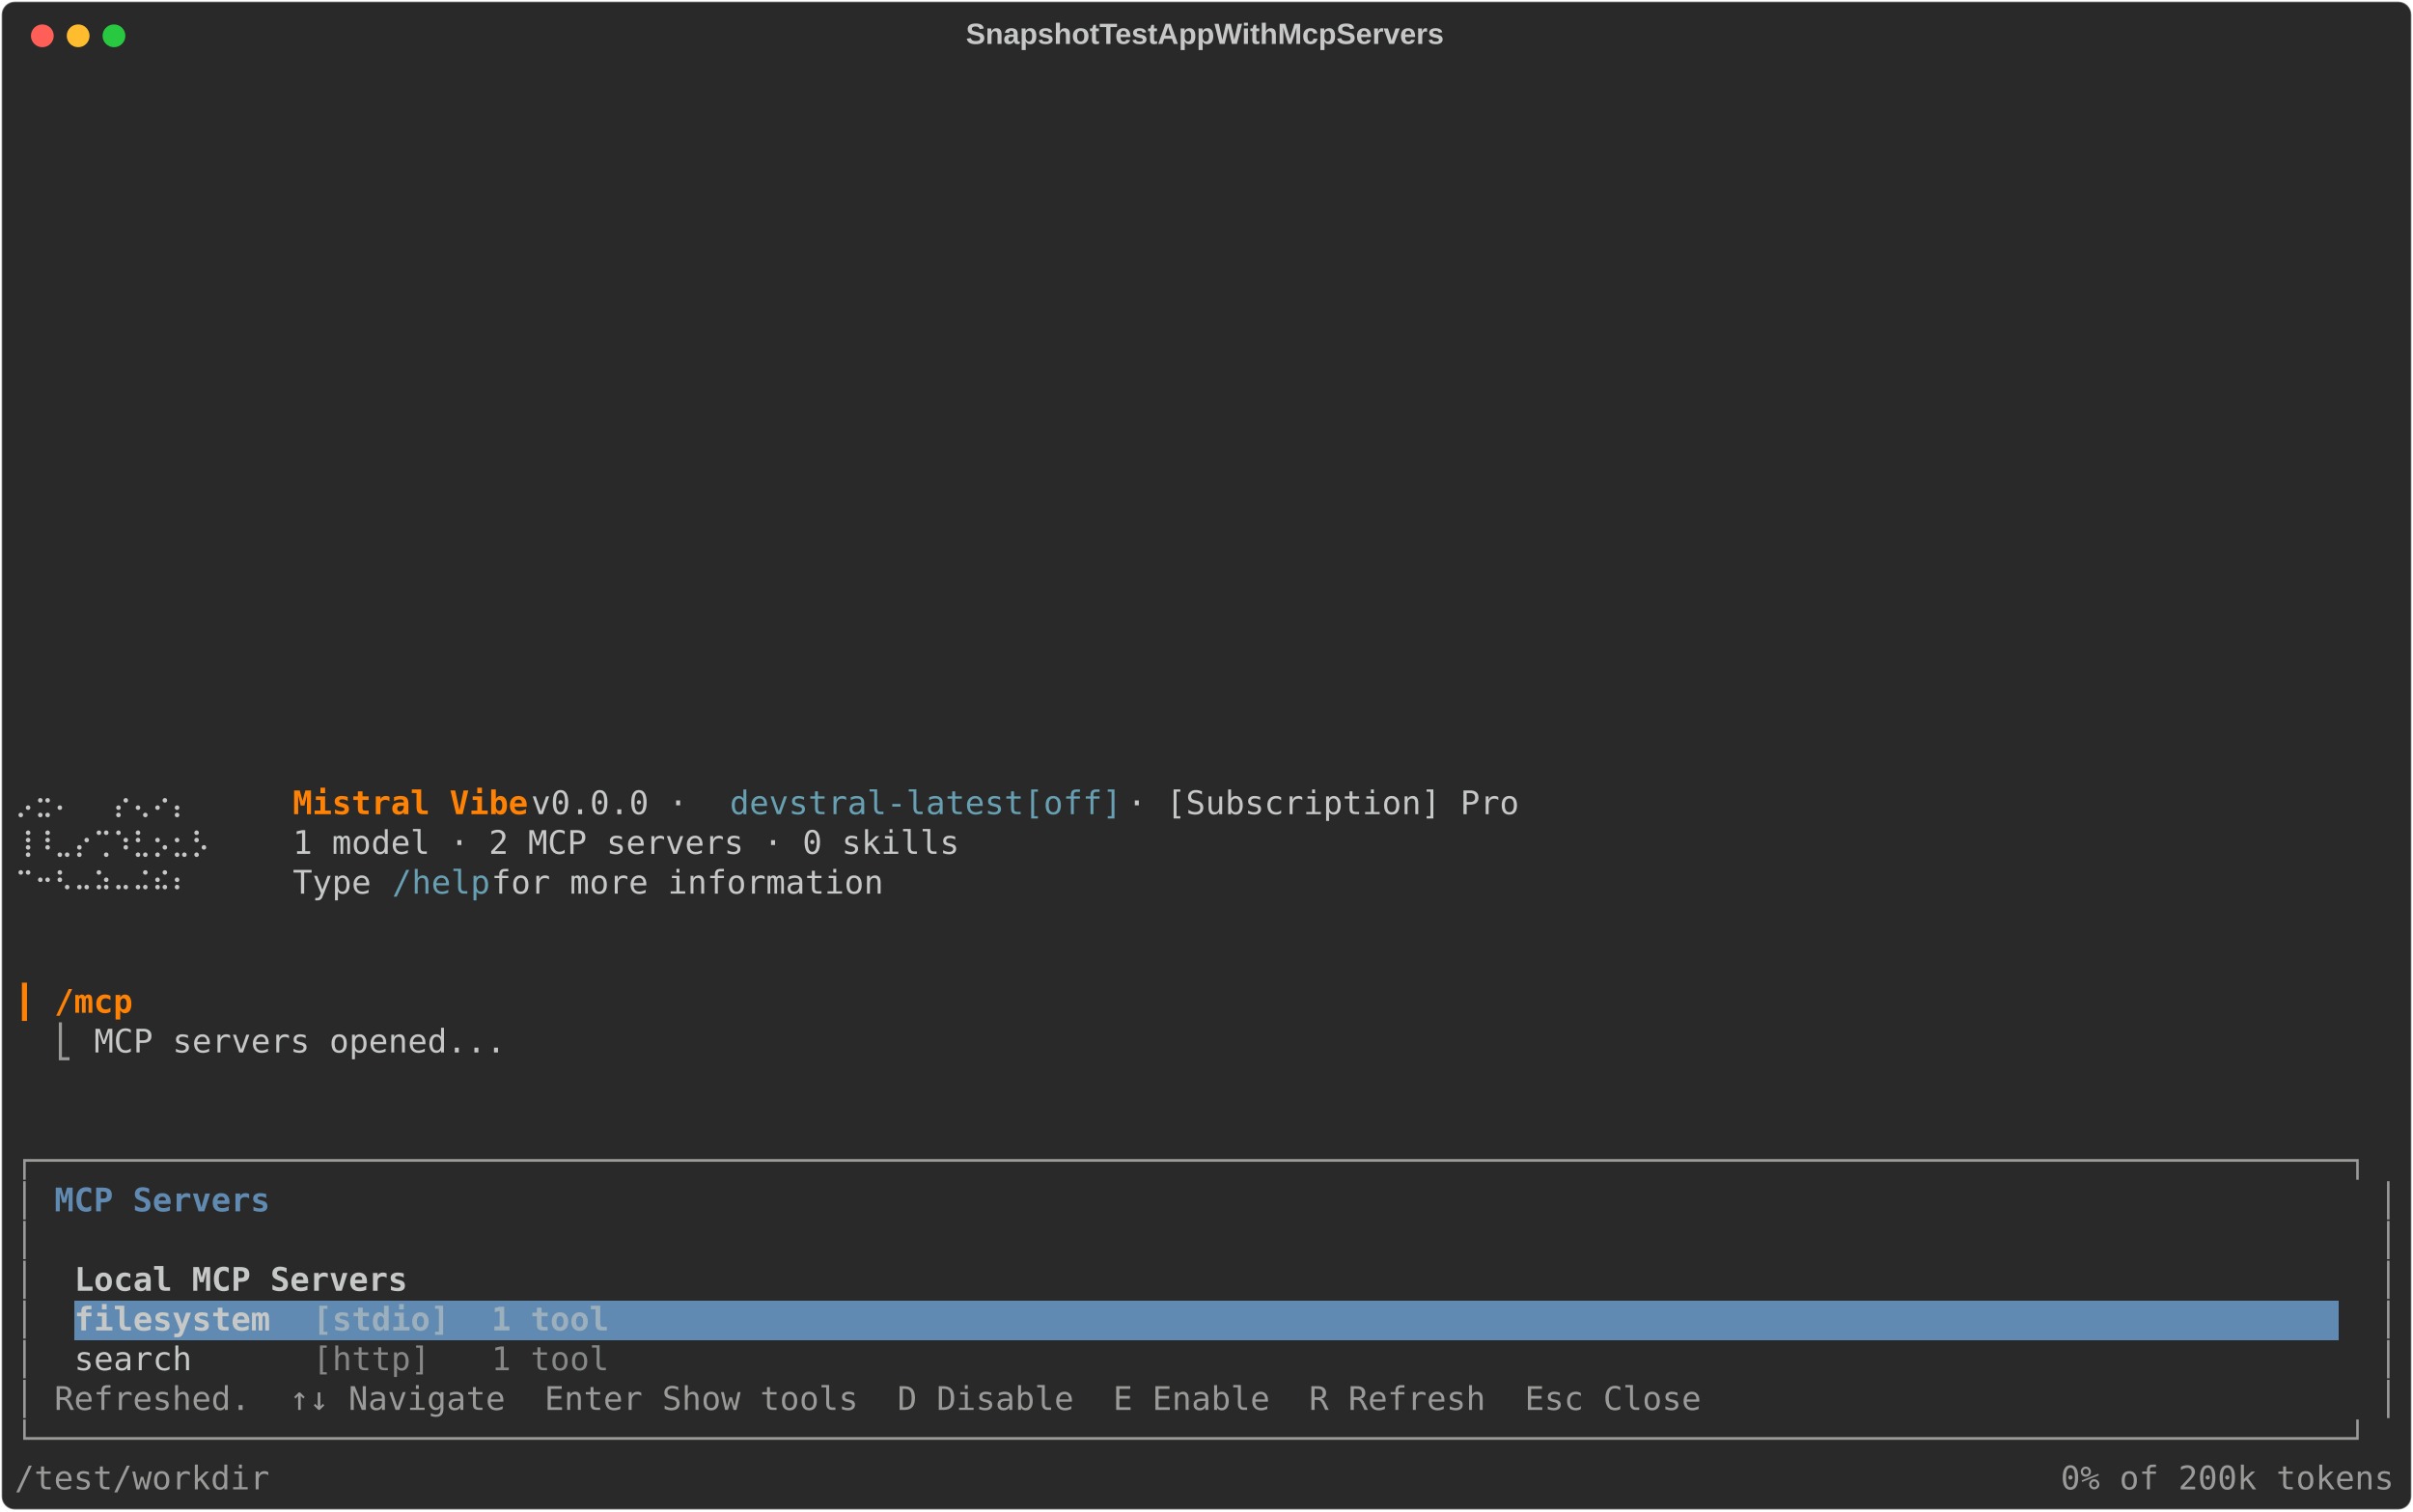
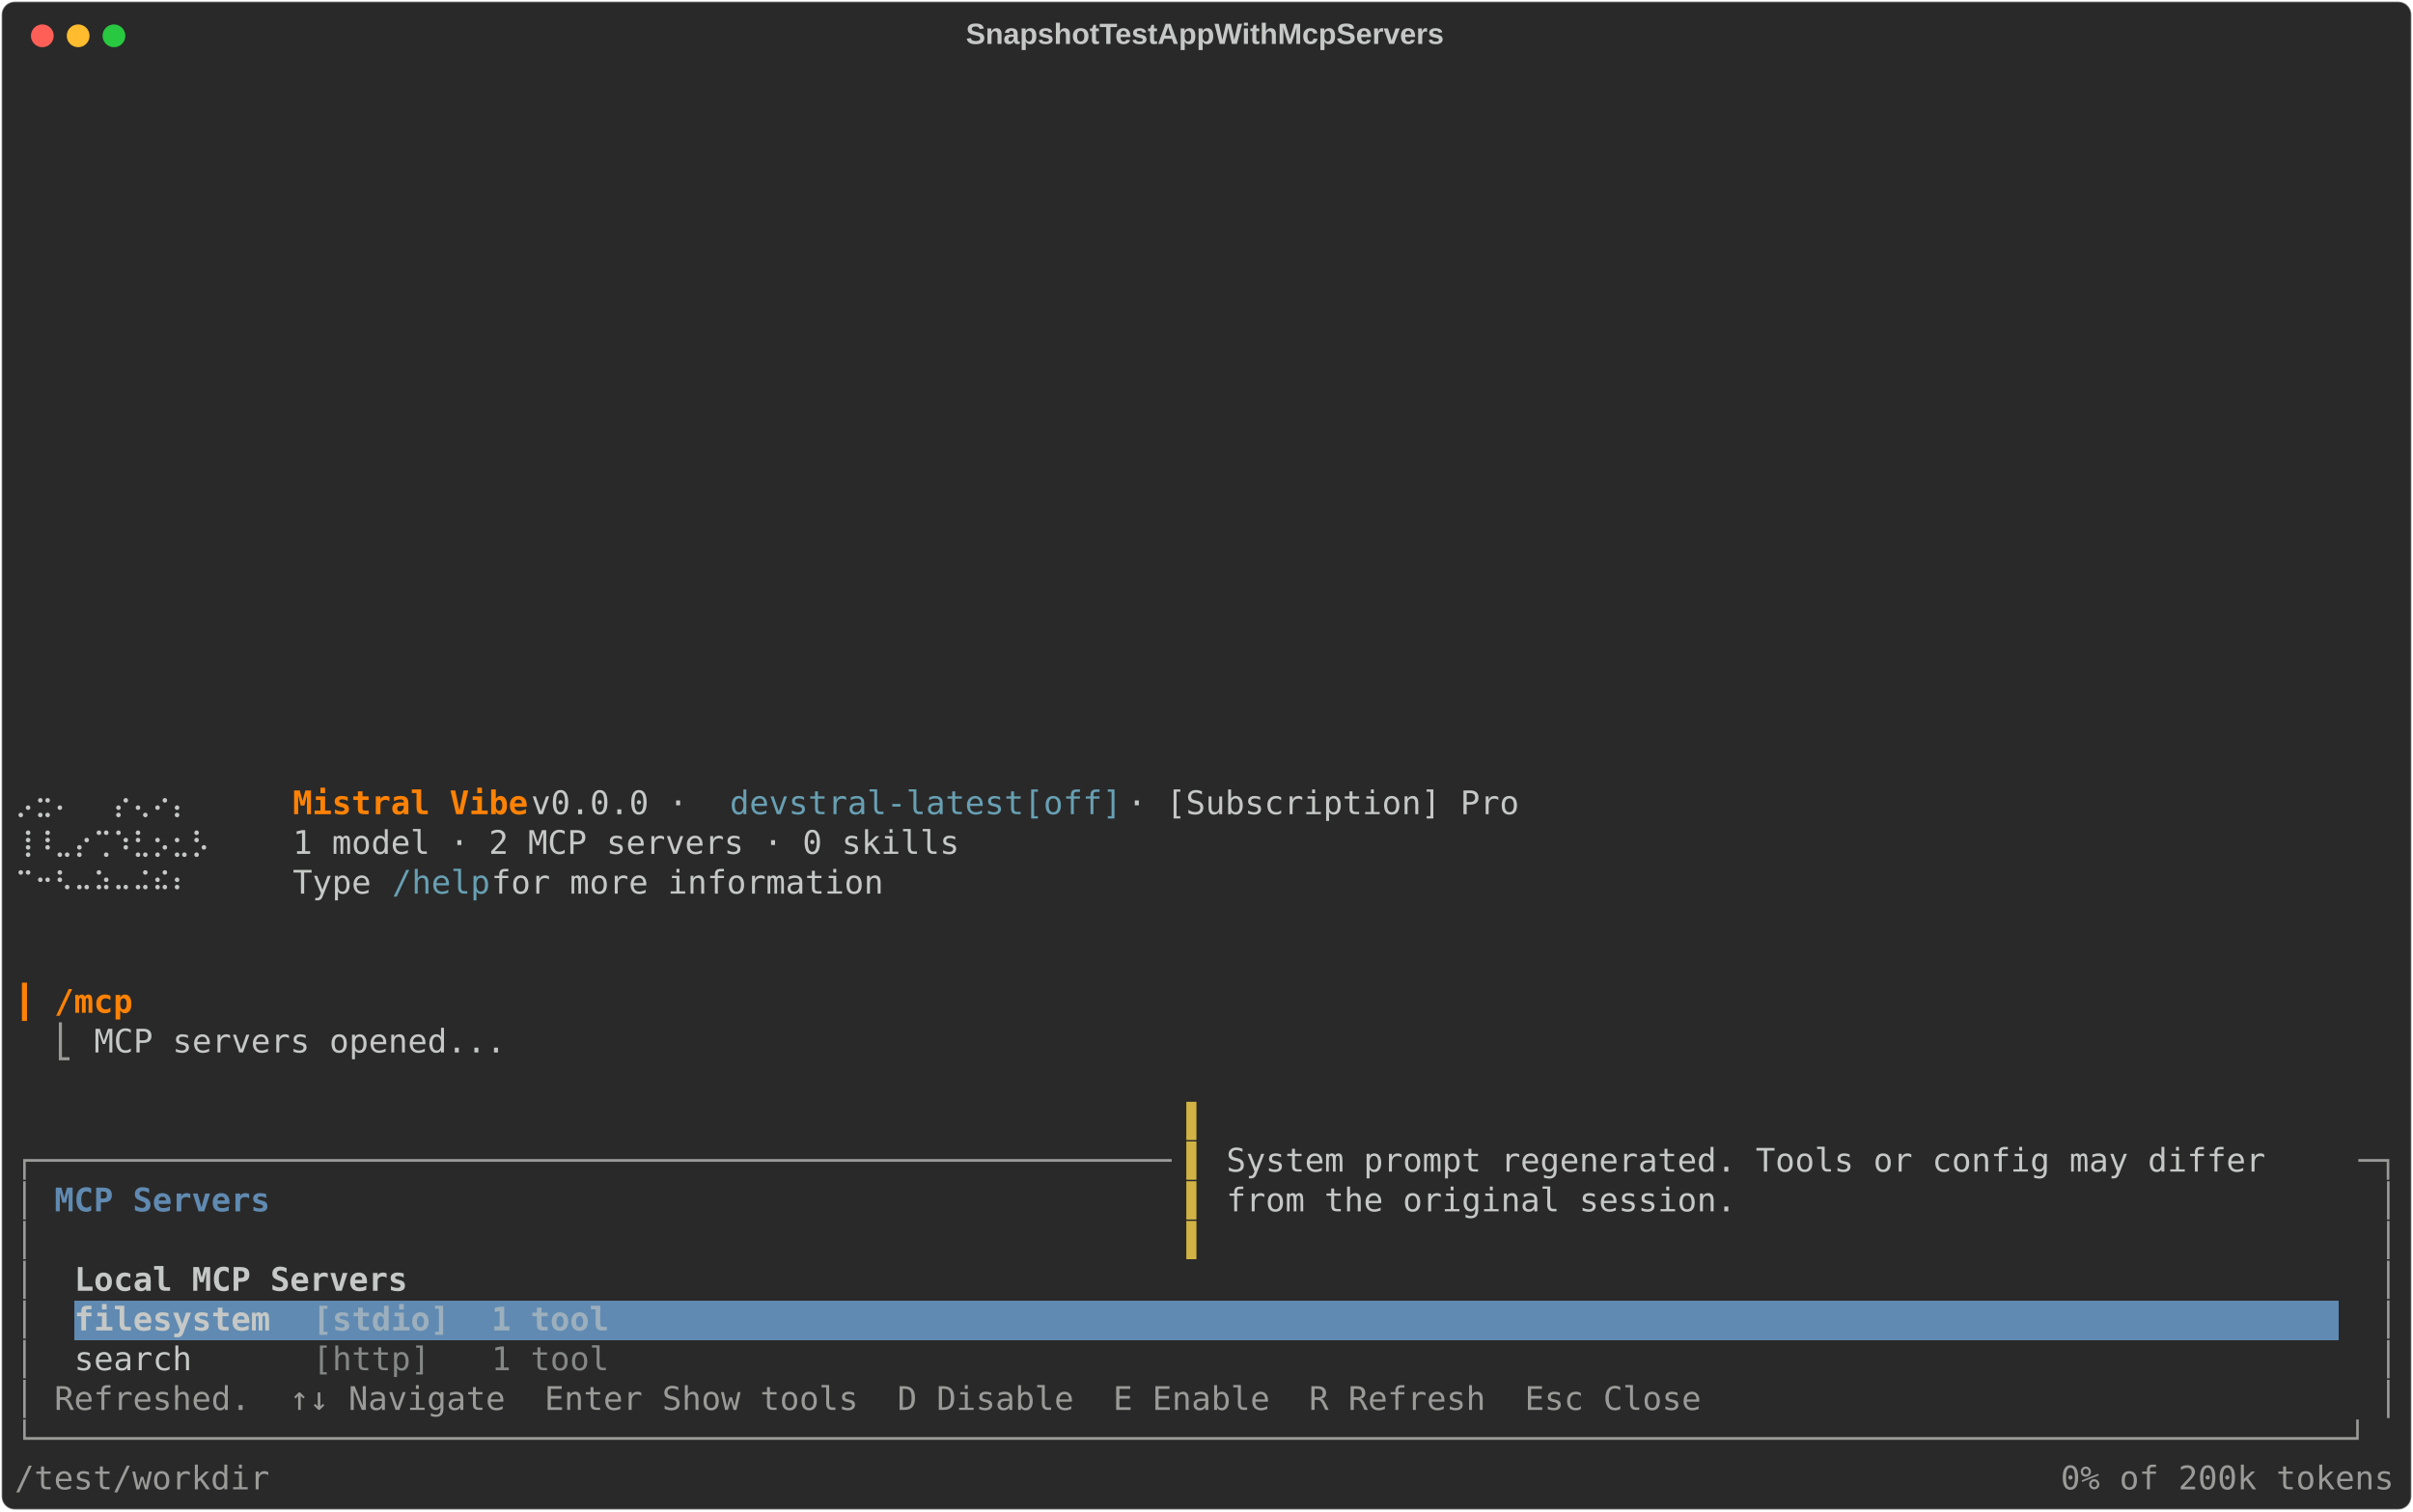
<svg xmlns="http://www.w3.org/2000/svg" class="rich-terminal" viewBox="0 0 1482 928.4">
  <style>

    @font-face {
        font-family: "Fira Code";
        src: local("FiraCode-Regular"),
                url("https://cdnjs.cloudflare.com/ajax/libs/firacode/6.2.0/woff2/FiraCode-Regular.woff2") format("woff2"),
                url("https://cdnjs.cloudflare.com/ajax/libs/firacode/6.2.0/woff/FiraCode-Regular.woff") format("woff");
        font-style: normal;
        font-weight: 400;
    }
    @font-face {
        font-family: "Fira Code";
        src: local("FiraCode-Bold"),
                url("https://cdnjs.cloudflare.com/ajax/libs/firacode/6.2.0/woff2/FiraCode-Bold.woff2") format("woff2"),
                url("https://cdnjs.cloudflare.com/ajax/libs/firacode/6.2.0/woff/FiraCode-Bold.woff") format("woff");
        font-style: bold;
        font-weight: 700;
    }

    .terminal-matrix {
        font-family: Fira Code, monospace;
        font-size: 20px;
        line-height: 24.4px;
        font-variant-east-asian: full-width;
    }

    .terminal-title {
        font-size: 18px;
        font-weight: bold;
        font-family: arial;
    }

    .terminal-r1 { fill: #c5c8c6 }
.terminal-r2 { fill: #ff8205;font-weight: bold }
.terminal-r3 { fill: #68a0b3 }
.terminal-r4 { fill: #ff8205 }
.terminal-r5 { fill: #9a9b99 }
- .terminal-r6 { fill: #608ab1;font-weight: bold }
- .terminal-r7 { fill: #c5c8c6;font-weight: bold }
- .terminal-r8 { fill: #9cafbd;font-weight: bold }
- .terminal-r9 { fill: #868887 }
+ .terminal-r6 { fill: #d0b344 }
+ .terminal-r7 { fill: #608ab1;font-weight: bold }
+ .terminal-r8 { fill: #c5c8c6;font-weight: bold }
+ .terminal-r9 { fill: #9cafbd;font-weight: bold }
+ .terminal-r10 { fill: #868887 }
    </style>
  <defs>
    <clipPath id="terminal-clip-terminal">
      <rect x="0" y="0" width="1463.0" height="877.4" />
    </clipPath>
    <clipPath id="terminal-line-0">
      <rect x="0" y="1.5" width="1464" height="24.65" />
    </clipPath>
    <clipPath id="terminal-line-1">
      <rect x="0" y="25.9" width="1464" height="24.65" />
    </clipPath>
    <clipPath id="terminal-line-2">
      <rect x="0" y="50.3" width="1464" height="24.65" />
    </clipPath>
    <clipPath id="terminal-line-3">
      <rect x="0" y="74.7" width="1464" height="24.65" />
    </clipPath>
    <clipPath id="terminal-line-4">
      <rect x="0" y="99.1" width="1464" height="24.65" />
    </clipPath>
    <clipPath id="terminal-line-5">
      <rect x="0" y="123.5" width="1464" height="24.65" />
    </clipPath>
    <clipPath id="terminal-line-6">
      <rect x="0" y="147.9" width="1464" height="24.65" />
    </clipPath>
    <clipPath id="terminal-line-7">
      <rect x="0" y="172.3" width="1464" height="24.65" />
    </clipPath>
    <clipPath id="terminal-line-8">
      <rect x="0" y="196.7" width="1464" height="24.65" />
    </clipPath>
    <clipPath id="terminal-line-9">
      <rect x="0" y="221.1" width="1464" height="24.65" />
    </clipPath>
    <clipPath id="terminal-line-10">
      <rect x="0" y="245.5" width="1464" height="24.65" />
    </clipPath>
    <clipPath id="terminal-line-11">
      <rect x="0" y="269.9" width="1464" height="24.65" />
    </clipPath>
    <clipPath id="terminal-line-12">
      <rect x="0" y="294.3" width="1464" height="24.65" />
    </clipPath>
    <clipPath id="terminal-line-13">
      <rect x="0" y="318.7" width="1464" height="24.65" />
    </clipPath>
    <clipPath id="terminal-line-14">
      <rect x="0" y="343.1" width="1464" height="24.65" />
    </clipPath>
    <clipPath id="terminal-line-15">
      <rect x="0" y="367.5" width="1464" height="24.65" />
    </clipPath>
    <clipPath id="terminal-line-16">
      <rect x="0" y="391.9" width="1464" height="24.65" />
    </clipPath>
    <clipPath id="terminal-line-17">
      <rect x="0" y="416.3" width="1464" height="24.65" />
    </clipPath>
    <clipPath id="terminal-line-18">
      <rect x="0" y="440.7" width="1464" height="24.65" />
    </clipPath>
    <clipPath id="terminal-line-19">
      <rect x="0" y="465.1" width="1464" height="24.65" />
    </clipPath>
    <clipPath id="terminal-line-20">
      <rect x="0" y="489.5" width="1464" height="24.65" />
    </clipPath>
    <clipPath id="terminal-line-21">
      <rect x="0" y="513.9" width="1464" height="24.65" />
    </clipPath>
    <clipPath id="terminal-line-22">
      <rect x="0" y="538.3" width="1464" height="24.65" />
    </clipPath>
    <clipPath id="terminal-line-23">
      <rect x="0" y="562.7" width="1464" height="24.65" />
    </clipPath>
    <clipPath id="terminal-line-24">
      <rect x="0" y="587.1" width="1464" height="24.65" />
    </clipPath>
    <clipPath id="terminal-line-25">
      <rect x="0" y="611.5" width="1464" height="24.65" />
    </clipPath>
    <clipPath id="terminal-line-26">
      <rect x="0" y="635.9" width="1464" height="24.65" />
    </clipPath>
    <clipPath id="terminal-line-27">
      <rect x="0" y="660.3" width="1464" height="24.65" />
    </clipPath>
    <clipPath id="terminal-line-28">
      <rect x="0" y="684.7" width="1464" height="24.65" />
    </clipPath>
    <clipPath id="terminal-line-29">
      <rect x="0" y="709.1" width="1464" height="24.65" />
    </clipPath>
    <clipPath id="terminal-line-30">
      <rect x="0" y="733.5" width="1464" height="24.65" />
    </clipPath>
    <clipPath id="terminal-line-31">
      <rect x="0" y="757.9" width="1464" height="24.65" />
    </clipPath>
    <clipPath id="terminal-line-32">
      <rect x="0" y="782.3" width="1464" height="24.65" />
    </clipPath>
    <clipPath id="terminal-line-33">
      <rect x="0" y="806.7" width="1464" height="24.65" />
    </clipPath>
    <clipPath id="terminal-line-34">
      <rect x="0" y="831.1" width="1464" height="24.65" />
    </clipPath>
  </defs>
  <rect fill="#292929" stroke="rgba(255,255,255,0.35)" stroke-width="1" x="1" y="1" width="1480" height="926.4" rx="8" />
  <text class="terminal-title" fill="#c5c8c6" text-anchor="middle" x="740" y="27">SnapshotTestAppWithMcpServers</text>
  <g transform="translate(26,22)">
    <circle cx="0" cy="0" r="7" fill="#ff5f57" />
    <circle cx="22" cy="0" r="7" fill="#febc2e" />
    <circle cx="44" cy="0" r="7" fill="#28c840" />
  </g>
  <g transform="translate(9, 41)" clip-path="url(#terminal-clip-terminal)">
    <rect fill="#608ab1" x="36.6" y="757.9" width="146.4" height="24.65" shape-rendering="crispEdges" />
    <rect fill="#608ab1" x="183" y="757.9" width="109.8" height="24.65" shape-rendering="crispEdges" />
    <rect fill="#608ab1" x="292.8" y="757.9" width="97.6" height="24.65" shape-rendering="crispEdges" />
    <rect fill="#608ab1" x="390.4" y="757.9" width="1037" height="24.65" shape-rendering="crispEdges" />
    <g class="terminal-matrix">
      <text class="terminal-r1" x="1464" y="20" textLength="12.2" clip-path="url(#terminal-line-0)">
</text>
      <text class="terminal-r1" x="1464" y="44.4" textLength="12.2" clip-path="url(#terminal-line-1)">
</text>
      <text class="terminal-r1" x="1464" y="68.8" textLength="12.2" clip-path="url(#terminal-line-2)">
</text>
      <text class="terminal-r1" x="1464" y="93.2" textLength="12.2" clip-path="url(#terminal-line-3)">
</text>
      <text class="terminal-r1" x="1464" y="117.6" textLength="12.2" clip-path="url(#terminal-line-4)">
</text>
      <text class="terminal-r1" x="1464" y="142" textLength="12.2" clip-path="url(#terminal-line-5)">
</text>
      <text class="terminal-r1" x="1464" y="166.4" textLength="12.2" clip-path="url(#terminal-line-6)">
</text>
      <text class="terminal-r1" x="1464" y="190.8" textLength="12.2" clip-path="url(#terminal-line-7)">
</text>
      <text class="terminal-r1" x="1464" y="215.2" textLength="12.2" clip-path="url(#terminal-line-8)">
</text>
      <text class="terminal-r1" x="1464" y="239.6" textLength="12.2" clip-path="url(#terminal-line-9)">
</text>
      <text class="terminal-r1" x="1464" y="264" textLength="12.2" clip-path="url(#terminal-line-10)">
</text>
      <text class="terminal-r1" x="1464" y="288.4" textLength="12.2" clip-path="url(#terminal-line-11)">
</text>
      <text class="terminal-r1" x="1464" y="312.8" textLength="12.2" clip-path="url(#terminal-line-12)">
</text>
      <text class="terminal-r1" x="1464" y="337.2" textLength="12.2" clip-path="url(#terminal-line-13)">
</text>
      <text class="terminal-r1" x="1464" y="361.6" textLength="12.2" clip-path="url(#terminal-line-14)">
</text>
      <text class="terminal-r1" x="1464" y="386" textLength="12.2" clip-path="url(#terminal-line-15)">
</text>
      <text class="terminal-r1" x="1464" y="410.4" textLength="12.2" clip-path="url(#terminal-line-16)">
</text>
      <text class="terminal-r1" x="1464" y="434.8" textLength="12.2" clip-path="url(#terminal-line-17)">
</text>
      <text class="terminal-r1" x="0" y="459.2" textLength="134.2" clip-path="url(#terminal-line-18)">  ⡠⣒⠄  ⡔⢄⠔⡄</text>
      <text class="terminal-r2" x="170.8" y="459.2" textLength="146.4" clip-path="url(#terminal-line-18)">Mistral Vibe</text>
      <text class="terminal-r1" x="317.2" y="459.2" textLength="122" clip-path="url(#terminal-line-18)"> v0.0.0 · </text>
      <text class="terminal-r3" x="439.2" y="459.2" textLength="244" clip-path="url(#terminal-line-18)">devstral-latest[off]</text>
      <text class="terminal-r1" x="683.2" y="459.2" textLength="256.2" clip-path="url(#terminal-line-18)"> · [Subscription] Pro</text>
      <text class="terminal-r1" x="1464" y="459.2" textLength="12.2" clip-path="url(#terminal-line-18)">
</text>
      <text class="terminal-r1" x="0" y="483.6" textLength="134.2" clip-path="url(#terminal-line-19)"> ⢸⠸⣀⡔⢉⠱⣃⡢⣂⡣</text>
      <text class="terminal-r1" x="170.8" y="483.6" textLength="414.8" clip-path="url(#terminal-line-19)">1 model · 2 MCP servers · 0 skills</text>
      <text class="terminal-r1" x="1464" y="483.6" textLength="12.2" clip-path="url(#terminal-line-19)">
</text>
      <text class="terminal-r1" x="0" y="508" textLength="134.2" clip-path="url(#terminal-line-20)">  ⠉⠒⠣⠤⠵⠤⠬⠮⠆</text>
      <text class="terminal-r1" x="170.8" y="508" textLength="61" clip-path="url(#terminal-line-20)">Type </text>
      <text class="terminal-r3" x="231.8" y="508" textLength="61" clip-path="url(#terminal-line-20)">/help</text>
      <text class="terminal-r1" x="292.8" y="508" textLength="256.2" clip-path="url(#terminal-line-20)"> for more information</text>
      <text class="terminal-r1" x="1464" y="508" textLength="12.2" clip-path="url(#terminal-line-20)">
</text>
      <text class="terminal-r1" x="1464" y="532.4" textLength="12.2" clip-path="url(#terminal-line-21)">
</text>
      <text class="terminal-r1" x="1464" y="556.8" textLength="12.2" clip-path="url(#terminal-line-22)">
</text>
      <text class="terminal-r4" x="0" y="581.2" textLength="12.2" clip-path="url(#terminal-line-23)">┃</text>
      <text class="terminal-r2" x="24.4" y="581.2" textLength="48.8" clip-path="url(#terminal-line-23)">/mcp</text>
      <text class="terminal-r1" x="1464" y="581.2" textLength="12.2" clip-path="url(#terminal-line-23)">
</text>
      <text class="terminal-r5" x="24.4" y="605.6" textLength="12.2" clip-path="url(#terminal-line-24)">⎣</text>
      <text class="terminal-r1" x="48.8" y="605.6" textLength="256.2" clip-path="url(#terminal-line-24)">MCP servers opened...</text>
      <text class="terminal-r1" x="1464" y="605.6" textLength="12.2" clip-path="url(#terminal-line-24)">
</text>
      <text class="terminal-r1" x="1464" y="630" textLength="12.2" clip-path="url(#terminal-line-25)">
</text>
+       <text class="terminal-r6" x="719.8" y="654.4" textLength="12.2" clip-path="url(#terminal-line-26)">▌</text>
      <text class="terminal-r1" x="1464" y="654.4" textLength="12.2" clip-path="url(#terminal-line-26)">
</text>
-       <text class="terminal-r5" x="0" y="678.8" textLength="1464" clip-path="url(#terminal-line-27)">┌──────────────────────────────────────────────────────────────────────────────────────────────────────────────────────┐</text>
+       <text class="terminal-r5" x="0" y="678.8" textLength="719.8" clip-path="url(#terminal-line-27)">┌──────────────────────────────────────────────────────────</text>
+       <text class="terminal-r6" x="719.8" y="678.8" textLength="12.2" clip-path="url(#terminal-line-27)">▌</text>
+       <text class="terminal-r1" x="744.2" y="678.8" textLength="646.6" clip-path="url(#terminal-line-27)">System prompt regenerated. Tools or config may differ</text>
+       <text class="terminal-r5" x="1439.6" y="678.8" textLength="24.4" clip-path="url(#terminal-line-27)">─┐</text>
      <text class="terminal-r1" x="1464" y="678.8" textLength="12.2" clip-path="url(#terminal-line-27)">
</text>
      <text class="terminal-r5" x="0" y="703.2" textLength="12.2" clip-path="url(#terminal-line-28)">│</text>
-       <text class="terminal-r6" x="24.4" y="703.2" textLength="134.2" clip-path="url(#terminal-line-28)">MCP Servers</text>
+       <text class="terminal-r7" x="24.4" y="703.2" textLength="134.2" clip-path="url(#terminal-line-28)">MCP Servers</text>
+       <text class="terminal-r6" x="719.8" y="703.2" textLength="12.2" clip-path="url(#terminal-line-28)">▌</text>
+       <text class="terminal-r1" x="744.2" y="703.2" textLength="317.2" clip-path="url(#terminal-line-28)">from the original session.</text>
      <text class="terminal-r5" x="1451.8" y="703.2" textLength="12.2" clip-path="url(#terminal-line-28)">│</text>
      <text class="terminal-r1" x="1464" y="703.2" textLength="12.2" clip-path="url(#terminal-line-28)">
</text>
      <text class="terminal-r5" x="0" y="727.6" textLength="12.2" clip-path="url(#terminal-line-29)">│</text>
+       <text class="terminal-r6" x="719.8" y="727.6" textLength="12.2" clip-path="url(#terminal-line-29)">▌</text>
      <text class="terminal-r5" x="1451.8" y="727.6" textLength="12.2" clip-path="url(#terminal-line-29)">│</text>
      <text class="terminal-r1" x="1464" y="727.6" textLength="12.2" clip-path="url(#terminal-line-29)">
</text>
      <text class="terminal-r5" x="0" y="752" textLength="12.2" clip-path="url(#terminal-line-30)">│</text>
-       <text class="terminal-r7" x="36.6" y="752" textLength="207.4" clip-path="url(#terminal-line-30)">Local MCP Servers</text>
+       <text class="terminal-r8" x="36.6" y="752" textLength="207.4" clip-path="url(#terminal-line-30)">Local MCP Servers</text>
      <text class="terminal-r5" x="1451.8" y="752" textLength="12.2" clip-path="url(#terminal-line-30)">│</text>
      <text class="terminal-r1" x="1464" y="752" textLength="12.2" clip-path="url(#terminal-line-30)">
</text>
      <text class="terminal-r5" x="0" y="776.4" textLength="12.2" clip-path="url(#terminal-line-31)">│</text>
-       <text class="terminal-r7" x="36.6" y="776.4" textLength="146.4" clip-path="url(#terminal-line-31)">  filesystem</text>
-       <text class="terminal-r8" x="183" y="776.4" textLength="109.8" clip-path="url(#terminal-line-31)">  [stdio]</text>
-       <text class="terminal-r8" x="292.8" y="776.4" textLength="97.6" clip-path="url(#terminal-line-31)">  1 tool</text>
+       <text class="terminal-r8" x="36.6" y="776.4" textLength="146.4" clip-path="url(#terminal-line-31)">  filesystem</text>
+       <text class="terminal-r9" x="183" y="776.4" textLength="109.8" clip-path="url(#terminal-line-31)">  [stdio]</text>
+       <text class="terminal-r9" x="292.8" y="776.4" textLength="97.6" clip-path="url(#terminal-line-31)">  1 tool</text>
      <text class="terminal-r5" x="1451.8" y="776.4" textLength="12.2" clip-path="url(#terminal-line-31)">│</text>
      <text class="terminal-r1" x="1464" y="776.4" textLength="12.2" clip-path="url(#terminal-line-31)">
</text>
      <text class="terminal-r5" x="0" y="800.8" textLength="12.2" clip-path="url(#terminal-line-32)">│</text>
      <text class="terminal-r1" x="36.6" y="800.8" textLength="146.4" clip-path="url(#terminal-line-32)">  search    </text>
-       <text class="terminal-r9" x="183" y="800.8" textLength="109.8" clip-path="url(#terminal-line-32)">  [http] </text>
-       <text class="terminal-r9" x="292.8" y="800.8" textLength="97.6" clip-path="url(#terminal-line-32)">  1 tool</text>
+       <text class="terminal-r10" x="183" y="800.8" textLength="109.8" clip-path="url(#terminal-line-32)">  [http] </text>
+       <text class="terminal-r10" x="292.8" y="800.8" textLength="97.6" clip-path="url(#terminal-line-32)">  1 tool</text>
      <text class="terminal-r5" x="1451.8" y="800.8" textLength="12.2" clip-path="url(#terminal-line-32)">│</text>
      <text class="terminal-r1" x="1464" y="800.8" textLength="12.2" clip-path="url(#terminal-line-32)">
</text>
      <text class="terminal-r5" x="0" y="825.2" textLength="12.2" clip-path="url(#terminal-line-33)">│</text>
      <text class="terminal-r5" x="24.4" y="825.2" textLength="1024.8" clip-path="url(#terminal-line-33)">Refreshed.  ↑↓ Navigate  Enter Show tools  D Disable  E Enable  R Refresh  Esc Close</text>
      <text class="terminal-r5" x="1451.8" y="825.2" textLength="12.2" clip-path="url(#terminal-line-33)">│</text>
      <text class="terminal-r1" x="1464" y="825.2" textLength="12.2" clip-path="url(#terminal-line-33)">
</text>
      <text class="terminal-r5" x="0" y="849.6" textLength="1464" clip-path="url(#terminal-line-34)">└──────────────────────────────────────────────────────────────────────────────────────────────────────────────────────┘</text>
      <text class="terminal-r1" x="1464" y="849.6" textLength="12.2" clip-path="url(#terminal-line-34)">
</text>
      <text class="terminal-r5" x="0" y="874" textLength="158.6" clip-path="url(#terminal-line-35)">/test/workdir</text>
      <text class="terminal-r5" x="1256.6" y="874" textLength="207.4" clip-path="url(#terminal-line-35)">0% of 200k tokens</text>
    </g>
  </g>
</svg>
